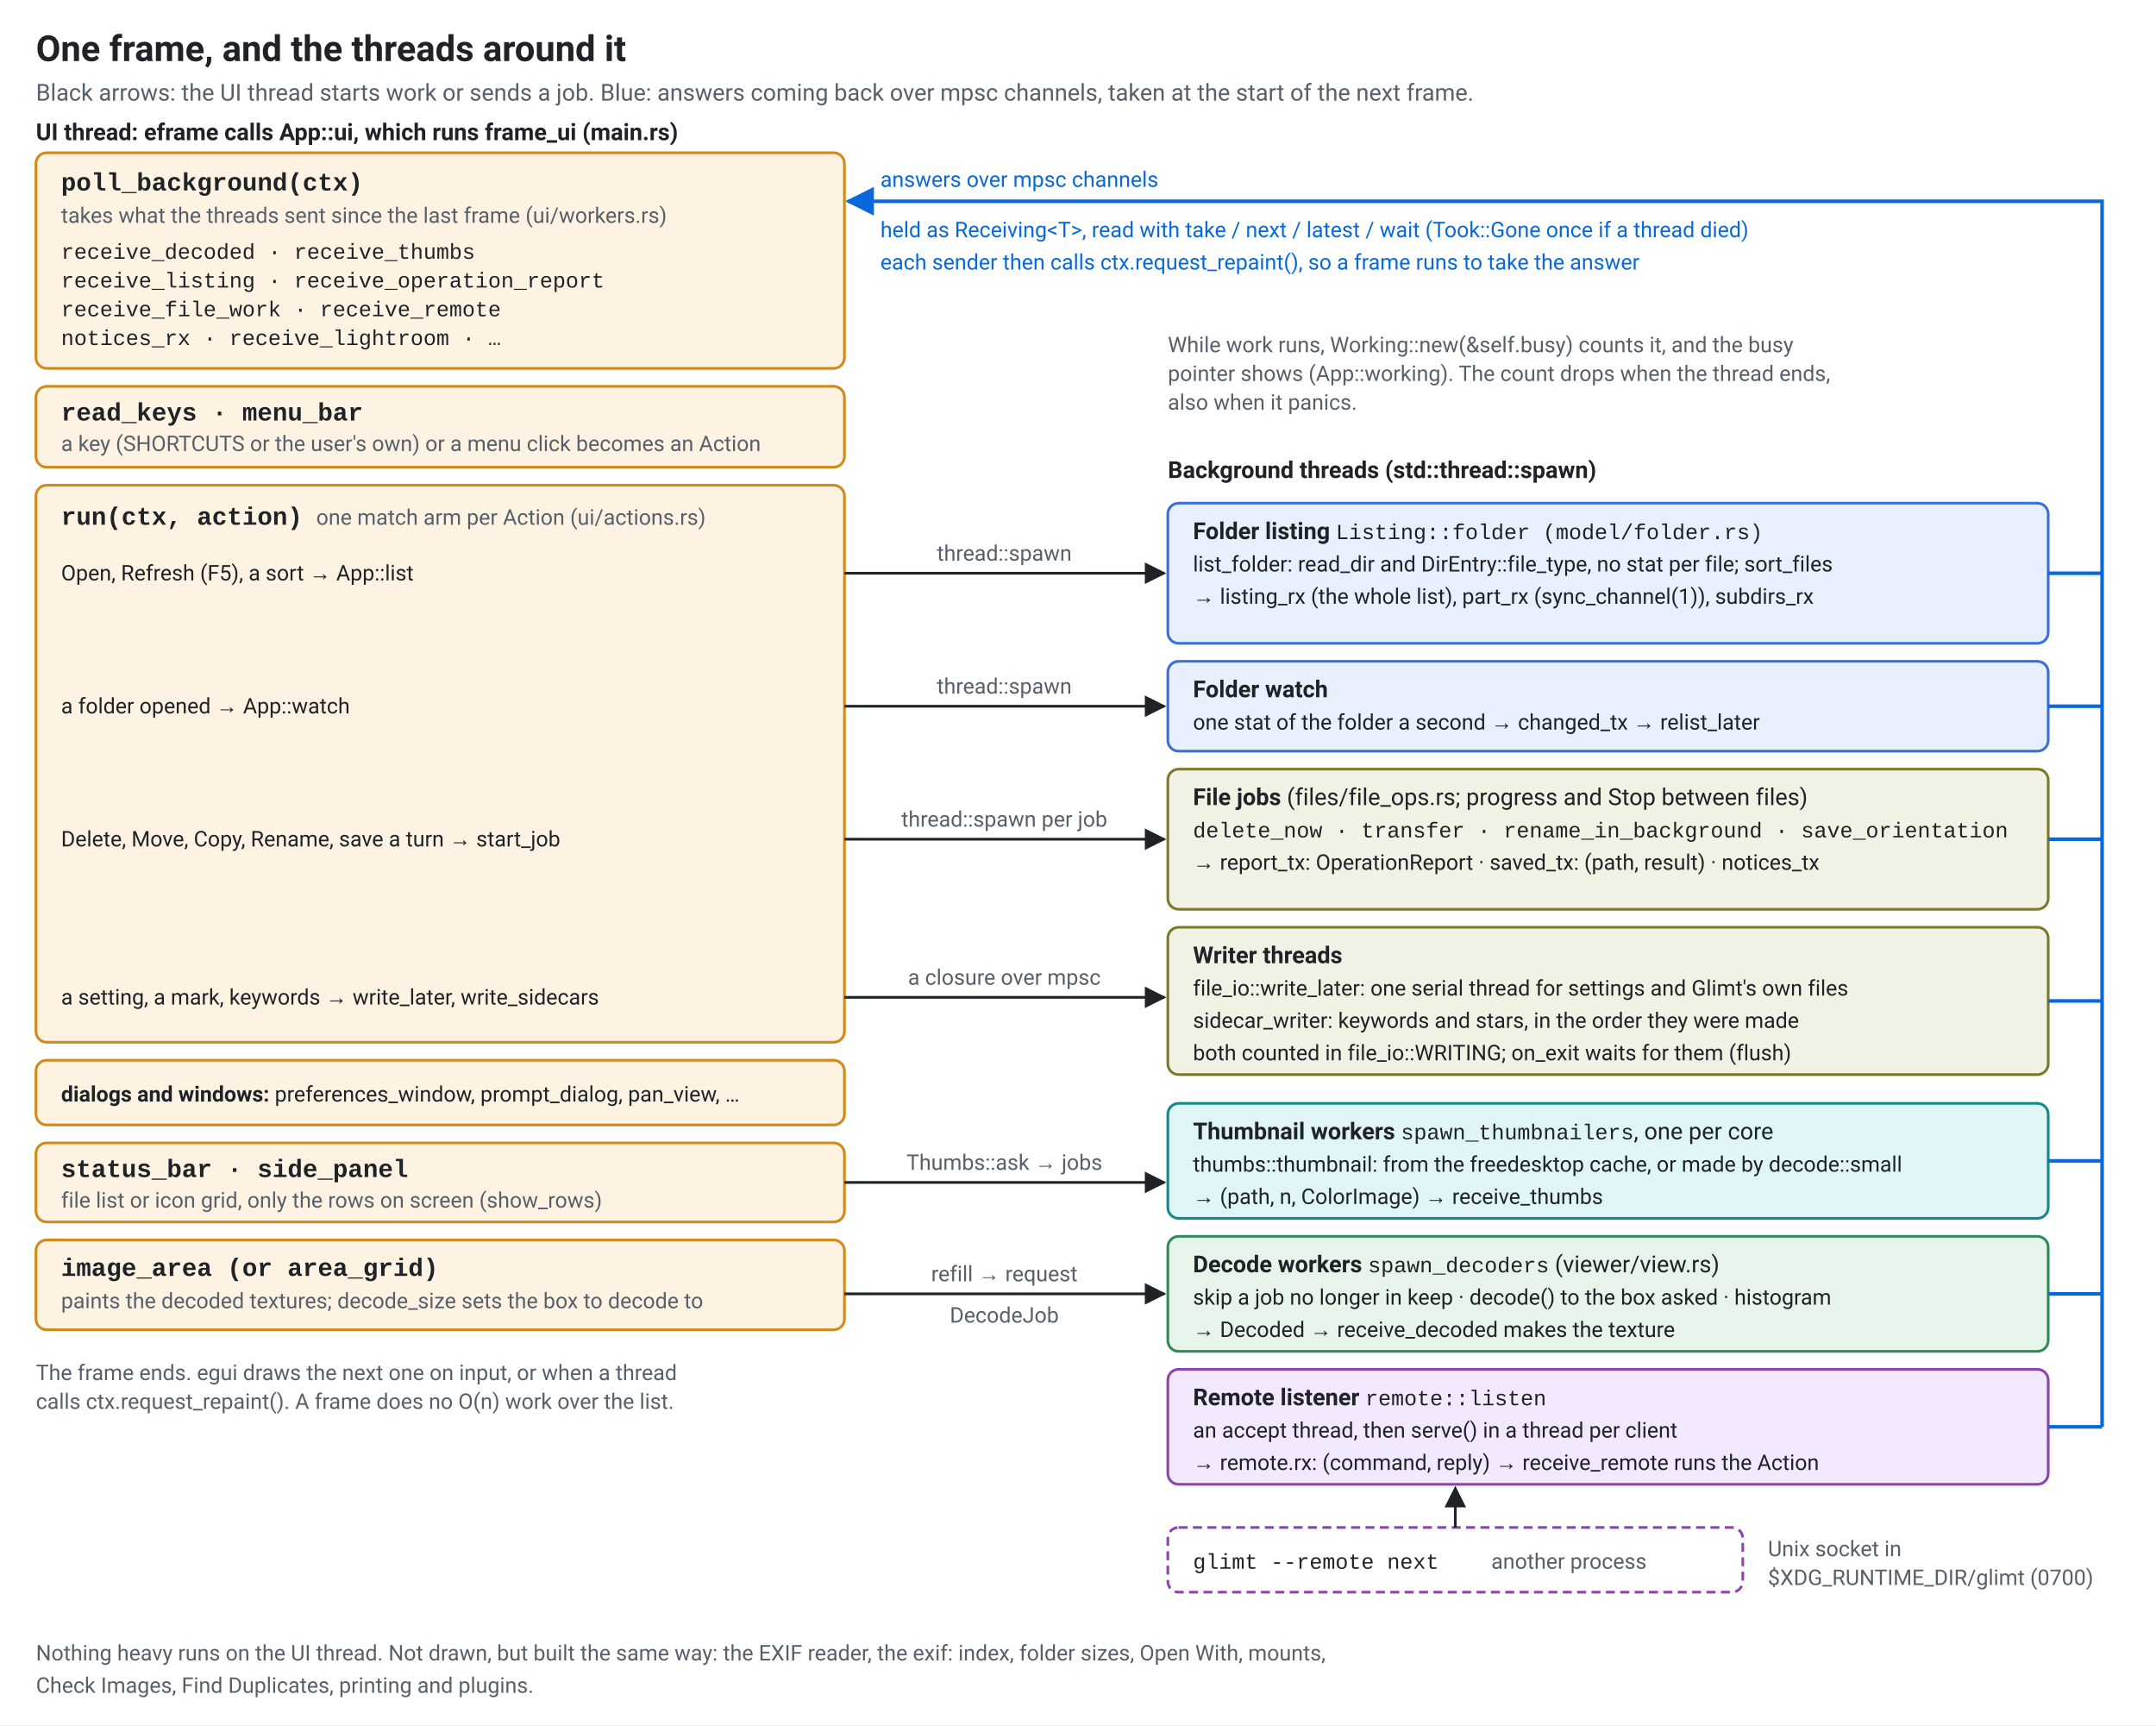
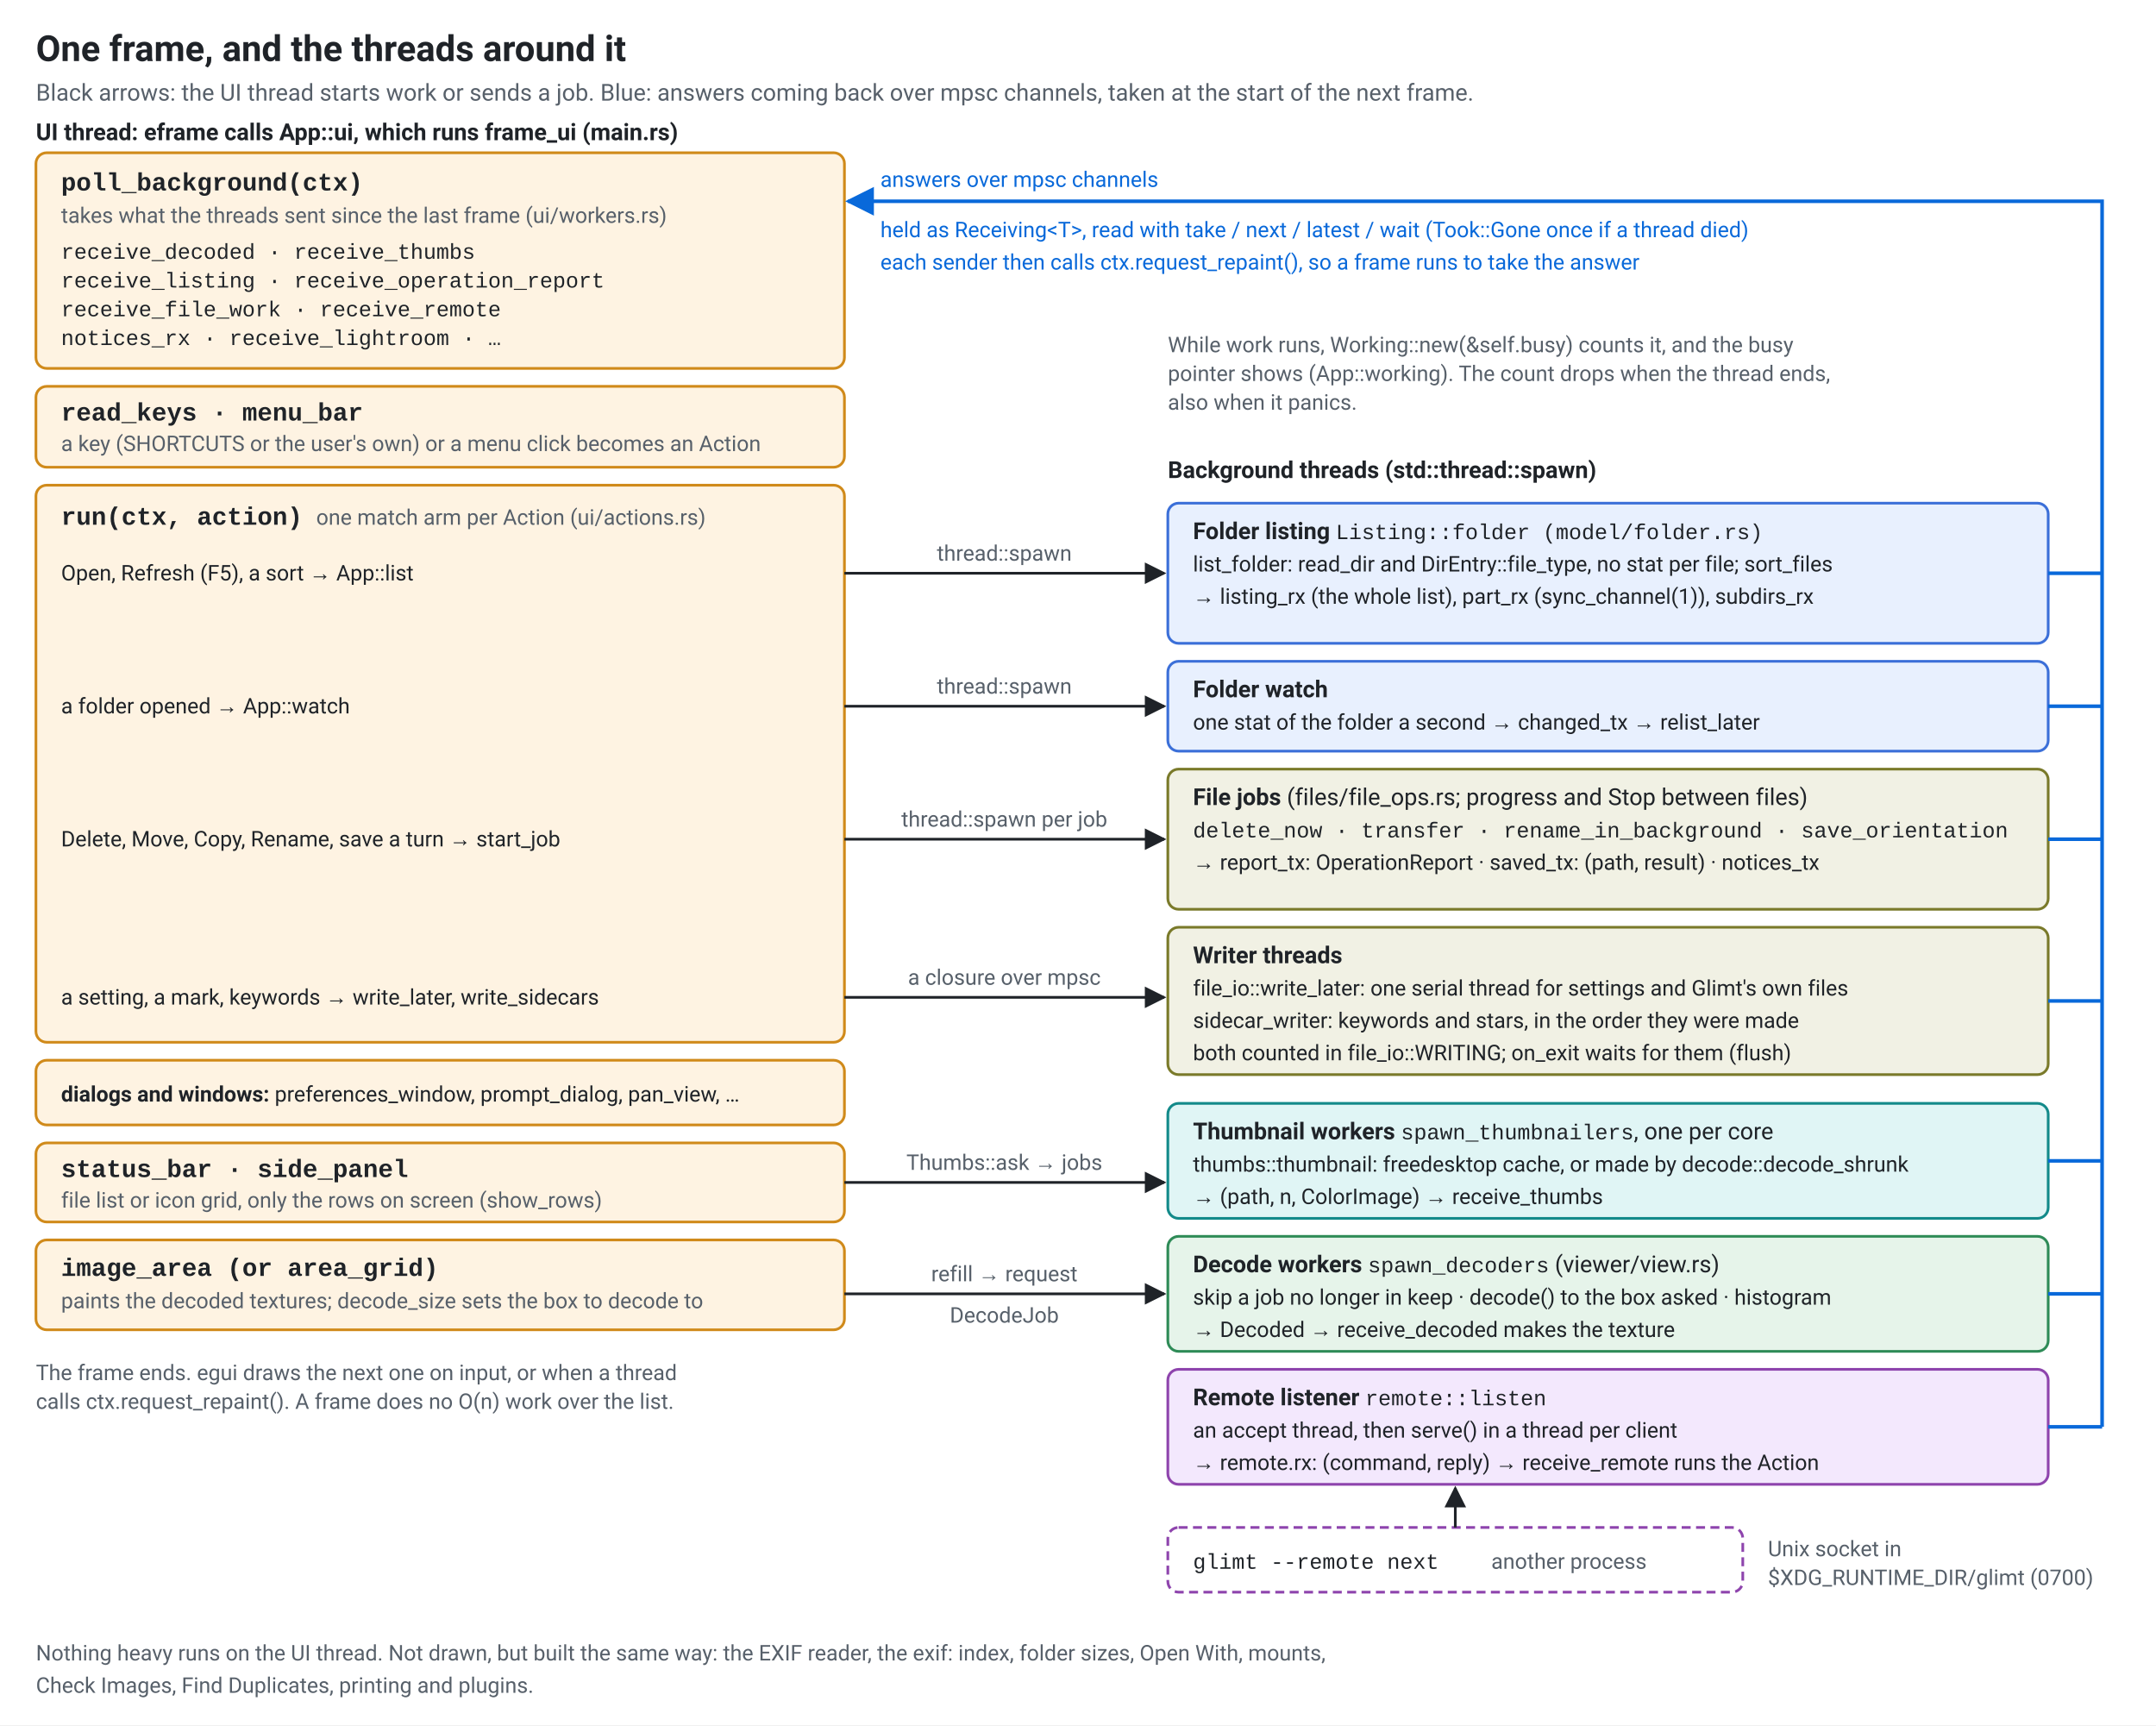
<svg xmlns="http://www.w3.org/2000/svg" viewBox="0 0 1200 960" width="1200" height="960" role="img" aria-label="One frame of Glimt and its background threads. The UI thread's frame_ui takes what threads sent (poll_background), turns keys and clicks into an Action, runs it, and draws. Actions and drawing start threads or send them jobs: folder listing, folder watch, file jobs, writer threads, thumbnail and decode workers; the remote listener takes commands from other processes. Every thread answers over an mpsc channel held as Receiving and calls request_repaint, so the next frame picks the answer up.">
  <defs>
    <marker id="arrow" viewBox="0 0 10 10" refX="9" refY="5" markerWidth="8" markerHeight="8" orient="auto-start-reverse">
      <path d="M0,0 L10,5 L0,10 z" fill="#1f2328" />
    </marker>
    <marker id="arrow-blue" viewBox="0 0 10 10" refX="9" refY="5" markerWidth="8" markerHeight="8" orient="auto-start-reverse">
      <path d="M0,0 L10,5 L0,10 z" fill="#0969da" />
    </marker>
  </defs>
  <rect x="0" y="0" width="1200" height="960" fill="#ffffff" />
  <g font-family="system-ui, -apple-system, 'Segoe UI', Roboto, 'Helvetica Neue', Arial, sans-serif" fill="#1f2328">
    <text x="20" y="34" font-size="20" font-weight="700">One frame, and the threads around it</text>
    <text x="20" y="56" font-size="13" fill="#57606a">Black arrows: the UI thread starts work or sends a job. Blue: answers coming back over mpsc channels, taken at the start of the next frame.</text>
    <text x="20" y="78" font-size="13" font-weight="700">UI thread: eframe calls App::ui, which runs frame_ui (main.rs)</text>
    <rect x="20" y="85" width="450" height="120" rx="6" fill="#fef3e2" stroke="#d08a1a" stroke-width="1.5" />
    <text x="34" y="106" font-size="14" font-weight="700" font-family="ui-monospace, SFMono-Regular, Menlo, Consolas, 'Liberation Mono', monospace">poll_background(ctx)</text>
    <text x="34" y="124" font-size="12" fill="#57606a">takes what the threads sent since the last frame (ui/workers.rs)</text>
    <g font-size="12" font-family="ui-monospace, SFMono-Regular, Menlo, Consolas, 'Liberation Mono', monospace">
      <text x="34" y="144">receive_decoded · receive_thumbs</text>
      <text x="34" y="160">receive_listing · receive_operation_report</text>
      <text x="34" y="176">receive_file_work · receive_remote</text>
      <text x="34" y="192">notices_rx · receive_lightroom · …</text>
    </g>
    <rect x="20" y="215" width="450" height="45" rx="6" fill="#fef3e2" stroke="#d08a1a" stroke-width="1.5" />
    <text x="34" y="234" font-size="14" font-weight="700" font-family="ui-monospace, SFMono-Regular, Menlo, Consolas, 'Liberation Mono', monospace">read_keys · menu_bar</text>
    <text x="34" y="251" font-size="12" fill="#57606a">a key (SHORTCUTS or the user's own) or a menu click becomes an Action</text>
    <rect x="20" y="270" width="450" height="310" rx="6" fill="#fef3e2" stroke="#d08a1a" stroke-width="1.5" />
    <text x="34" y="292" font-size="14" font-weight="700" font-family="ui-monospace, SFMono-Regular, Menlo, Consolas, 'Liberation Mono', monospace">run(ctx, action)</text>
    <text x="176" y="292" font-size="12" fill="#57606a">one match arm per Action (ui/actions.rs)</text>
    <g font-size="12">
      <text x="34" y="323">Open, Refresh (F5), a sort → App::list</text>
      <text x="34" y="397">a folder opened → App::watch</text>
      <text x="34" y="471">Delete, Move, Copy, Rename, save a turn → start_job</text>
      <text x="34" y="559">a setting, a mark, keywords → write_later, write_sidecars</text>
    </g>
    <rect x="20" y="590" width="450" height="36" rx="6" fill="#fef3e2" stroke="#d08a1a" stroke-width="1.5" />
    <text x="34" y="613" font-size="12">
      <tspan font-weight="700">dialogs and windows:</tspan> preferences_window, prompt_dialog, pan_view, …</text>
    <rect x="20" y="636" width="450" height="44" rx="6" fill="#fef3e2" stroke="#d08a1a" stroke-width="1.5" />
    <text x="34" y="655" font-size="14" font-weight="700" font-family="ui-monospace, SFMono-Regular, Menlo, Consolas, 'Liberation Mono', monospace">status_bar · side_panel</text>
    <text x="34" y="672" font-size="12" fill="#57606a">file list or icon grid, only the rows on screen (show_rows)</text>
    <rect x="20" y="690" width="450" height="50" rx="6" fill="#fef3e2" stroke="#d08a1a" stroke-width="1.5" />
    <text x="34" y="710" font-size="14" font-weight="700" font-family="ui-monospace, SFMono-Regular, Menlo, Consolas, 'Liberation Mono', monospace">image_area (or area_grid)</text>
    <text x="34" y="728" font-size="12" fill="#57606a">paints the decoded textures; decode_size sets the box to decode to</text>
    <text x="20" y="768" font-size="12" fill="#57606a">The frame ends. egui draws the next one on input, or when a thread</text>
    <text x="20" y="784" font-size="12" fill="#57606a">calls ctx.request_repaint(). A frame does no O(n) work over the list.</text>
    <g font-size="12" fill="#57606a" text-anchor="middle">
      <line x1="470" y1="319" x2="648" y2="319" stroke="#1f2328" stroke-width="1.5" marker-end="url(#arrow)" />
      <text x="559" y="312">thread::spawn</text>
      <line x1="470" y1="393" x2="648" y2="393" stroke="#1f2328" stroke-width="1.5" marker-end="url(#arrow)" />
      <text x="559" y="386">thread::spawn</text>
      <line x1="470" y1="467" x2="648" y2="467" stroke="#1f2328" stroke-width="1.5" marker-end="url(#arrow)" />
      <text x="559" y="460">thread::spawn per job</text>
      <line x1="470" y1="555" x2="648" y2="555" stroke="#1f2328" stroke-width="1.5" marker-end="url(#arrow)" />
      <text x="559" y="548">a closure over mpsc</text>
      <line x1="470" y1="658" x2="648" y2="658" stroke="#1f2328" stroke-width="1.5" marker-end="url(#arrow)" />
      <text x="559" y="651">Thumbs::ask → jobs</text>
      <line x1="470" y1="720" x2="648" y2="720" stroke="#1f2328" stroke-width="1.5" marker-end="url(#arrow)" />
      <text x="559" y="713">refill → request</text>
      <text x="559" y="736">DecodeJob</text>
    </g>
    <text x="650" y="196" font-size="12" fill="#57606a">While work runs, Working::new(&amp;self.busy) counts it, and the busy</text>
    <text x="650" y="212" font-size="12" fill="#57606a">pointer shows (App::working). The count drops when the thread ends,</text>
    <text x="650" y="228" font-size="12" fill="#57606a">also when it panics.</text>
    <text x="650" y="266" font-size="13" font-weight="700">Background threads (std::thread::spawn)</text>
    <rect x="650" y="280" width="490" height="78" rx="6" fill="#e8f0fe" stroke="#3b6fd8" stroke-width="1.5" />
    <text x="664" y="300" font-size="13">
      <tspan font-weight="700">Folder listing</tspan>
      <tspan font-family="ui-monospace, SFMono-Regular, Menlo, Consolas, 'Liberation Mono', monospace" font-size="12">Listing::folder (model/folder.rs)</tspan>
    </text>
    <text x="664" y="318" font-size="12">list_folder: read_dir and DirEntry::file_type, no stat per file; sort_files</text>
    <text x="664" y="336" font-size="12">→ listing_rx (the whole list), part_rx (sync_channel(1)), subdirs_rx</text>
    <rect x="650" y="368" width="490" height="50" rx="6" fill="#e8f0fe" stroke="#3b6fd8" stroke-width="1.5" />
    <text x="664" y="388" font-size="13" font-weight="700">Folder watch</text>
    <text x="664" y="406" font-size="12">one stat of the folder a second → changed_tx → relist_later</text>
    <rect x="650" y="428" width="490" height="78" rx="6" fill="#f1f1e4" stroke="#7a7a2a" stroke-width="1.5" />
    <text x="664" y="448" font-size="13">
      <tspan font-weight="700">File jobs</tspan> (files/file_ops.rs; progress and Stop between files)</text>
    <text x="664" y="466" font-size="12" font-family="ui-monospace, SFMono-Regular, Menlo, Consolas, 'Liberation Mono', monospace">delete_now · transfer · rename_in_background · save_orientation</text>
    <text x="664" y="484" font-size="12">→ report_tx: OperationReport · saved_tx: (path, result) · notices_tx</text>
    <rect x="650" y="516" width="490" height="82" rx="6" fill="#f1f1e4" stroke="#7a7a2a" stroke-width="1.5" />
    <text x="664" y="536" font-size="13" font-weight="700">Writer threads</text>
    <text x="664" y="554" font-size="12">file_io::write_later: one serial thread for settings and Glimt's own files</text>
    <text x="664" y="572" font-size="12">sidecar_writer: keywords and stars, in the order they were made</text>
    <text x="664" y="590" font-size="12">both counted in file_io::WRITING; on_exit waits for them (flush)</text>
    <rect x="650" y="614" width="490" height="64" rx="6" fill="#e0f5f5" stroke="#138a8a" stroke-width="1.5" />
    <text x="664" y="634" font-size="13">
      <tspan font-weight="700">Thumbnail workers</tspan>
      <tspan font-family="ui-monospace, SFMono-Regular, Menlo, Consolas, 'Liberation Mono', monospace" font-size="12">spawn_thumbnailers</tspan>, one per core</text>
-     <text x="664" y="652" font-size="12">thumbs::thumbnail: from the freedesktop cache, or made by decode::small</text>
+     <text x="664" y="652" font-size="12">thumbs::thumbnail: freedesktop cache, or made by decode::decode_shrunk</text>
    <text x="664" y="670" font-size="12">→ (path, n, ColorImage) → receive_thumbs</text>
    <rect x="650" y="688" width="490" height="64" rx="6" fill="#e6f4ea" stroke="#2e8b57" stroke-width="1.5" />
    <text x="664" y="708" font-size="13">
      <tspan font-weight="700">Decode workers</tspan>
      <tspan font-family="ui-monospace, SFMono-Regular, Menlo, Consolas, 'Liberation Mono', monospace" font-size="12">spawn_decoders</tspan> (viewer/view.rs)</text>
    <text x="664" y="726" font-size="12">skip a job no longer in keep · decode() to the box asked · histogram</text>
    <text x="664" y="744" font-size="12">→ Decoded → receive_decoded makes the texture</text>
    <rect x="650" y="762" width="490" height="64" rx="6" fill="#f3e8fd" stroke="#8e44ad" stroke-width="1.5" />
    <text x="664" y="782" font-size="13">
      <tspan font-weight="700">Remote listener</tspan>
      <tspan font-family="ui-monospace, SFMono-Regular, Menlo, Consolas, 'Liberation Mono', monospace" font-size="12">remote::listen</tspan>
    </text>
    <text x="664" y="800" font-size="12">an accept thread, then serve() in a thread per client</text>
    <text x="664" y="818" font-size="12">→ remote.rx: (command, reply) → receive_remote runs the Action</text>
    <rect x="650" y="850" width="320" height="36" rx="6" fill="#ffffff" stroke="#8e44ad" stroke-width="1.5" stroke-dasharray="5 3" />
    <text x="664" y="873" font-size="12" font-family="ui-monospace, SFMono-Regular, Menlo, Consolas, 'Liberation Mono', monospace">glimt --remote next</text>
    <text x="830" y="873" font-size="12" fill="#57606a">another process</text>
    <line x1="810" y1="850" x2="810" y2="828" stroke="#1f2328" stroke-width="1.5" marker-end="url(#arrow)" />
    <text x="984" y="866" font-size="12" fill="#57606a">Unix socket in</text>
    <text x="984" y="882" font-size="12" fill="#57606a">$XDG_RUNTIME_DIR/glimt (0700)</text>
    <g stroke="#0969da" stroke-width="2" fill="none">
      <line x1="1140" y1="319" x2="1170" y2="319" />
      <line x1="1140" y1="393" x2="1170" y2="393" />
      <line x1="1140" y1="467" x2="1170" y2="467" />
      <line x1="1140" y1="557" x2="1170" y2="557" />
      <line x1="1140" y1="646" x2="1170" y2="646" />
      <line x1="1140" y1="720" x2="1170" y2="720" />
      <line x1="1140" y1="794" x2="1170" y2="794" />
      <polyline points="1170,794 1170,112 472,112" marker-end="url(#arrow-blue)" />
    </g>
    <g font-size="12" fill="#0969da">
      <text x="490" y="104">answers over mpsc channels</text>
      <text x="490" y="132">held as Receiving&lt;T&gt;, read with take / next / latest / wait (Took::Gone once if a thread died)</text>
      <text x="490" y="150">each sender then calls ctx.request_repaint(), so a frame runs to take the answer</text>
    </g>
    <text x="20" y="924" font-size="12" fill="#57606a">Nothing heavy runs on the UI thread. Not drawn, but built the same way: the EXIF reader, the exif: index, folder sizes, Open With, mounts,</text>
    <text x="20" y="942" font-size="12" fill="#57606a">Check Images, Find Duplicates, printing and plugins.</text>
  </g>
</svg>
